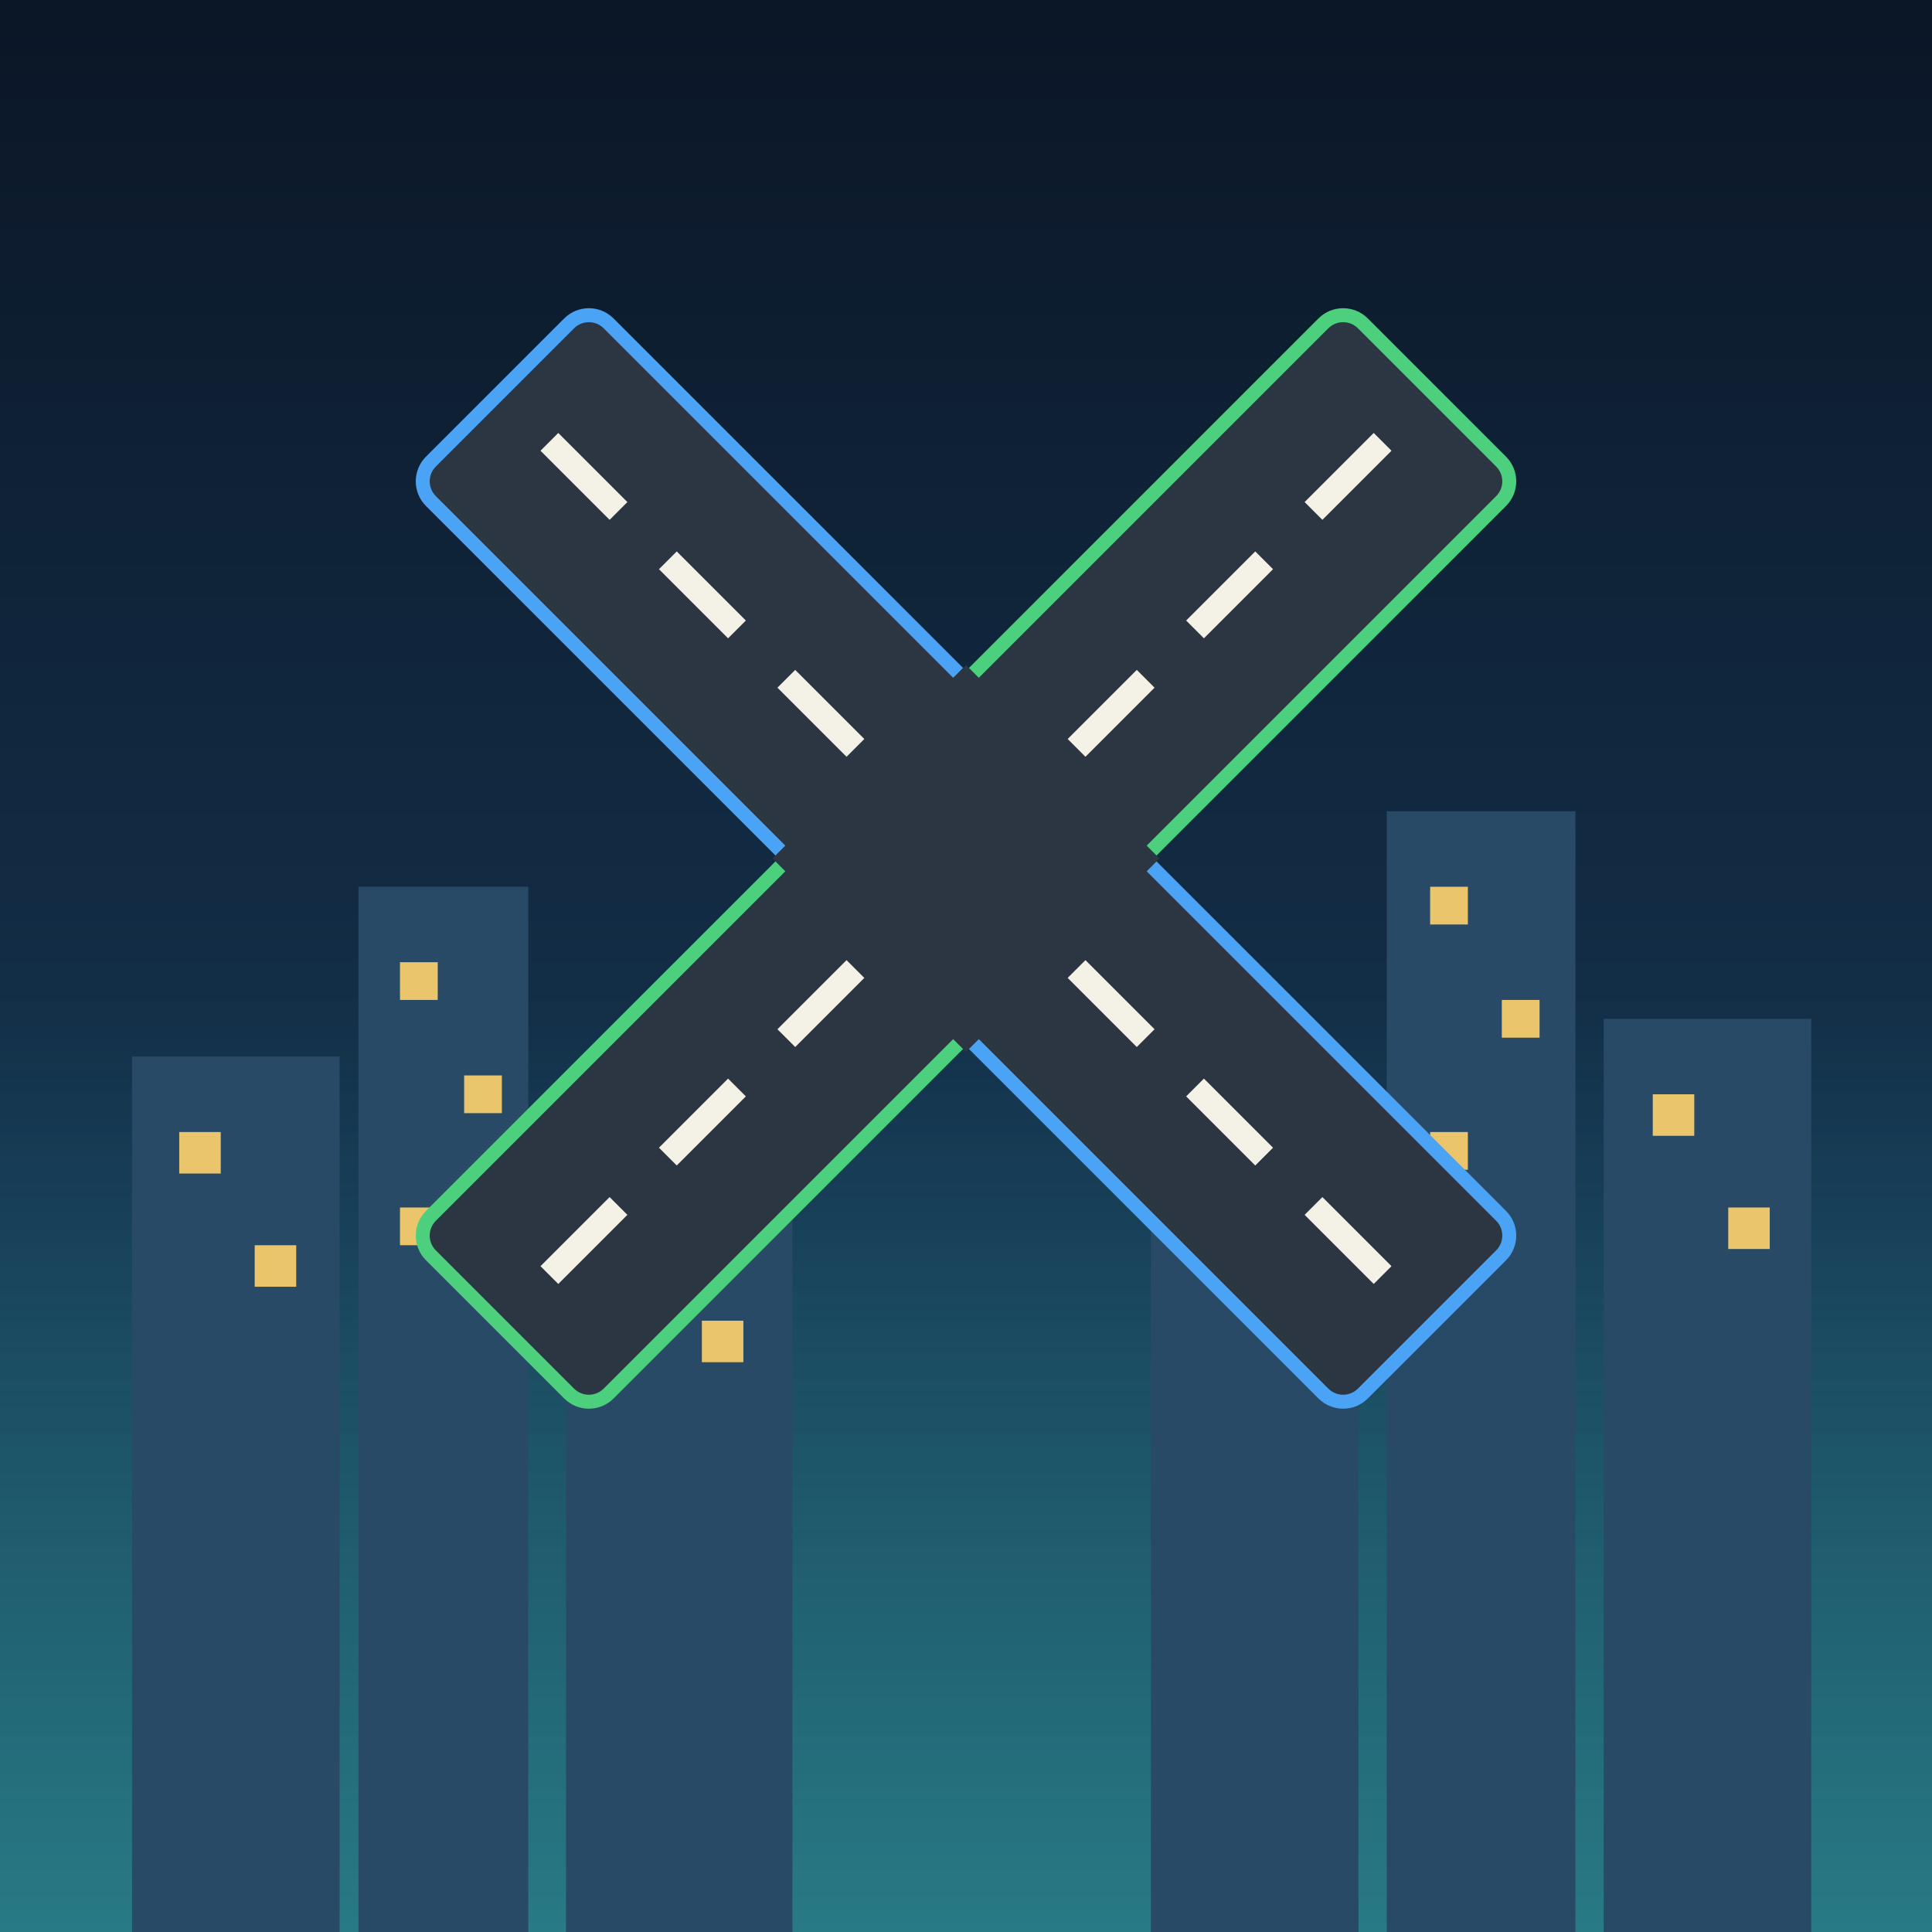
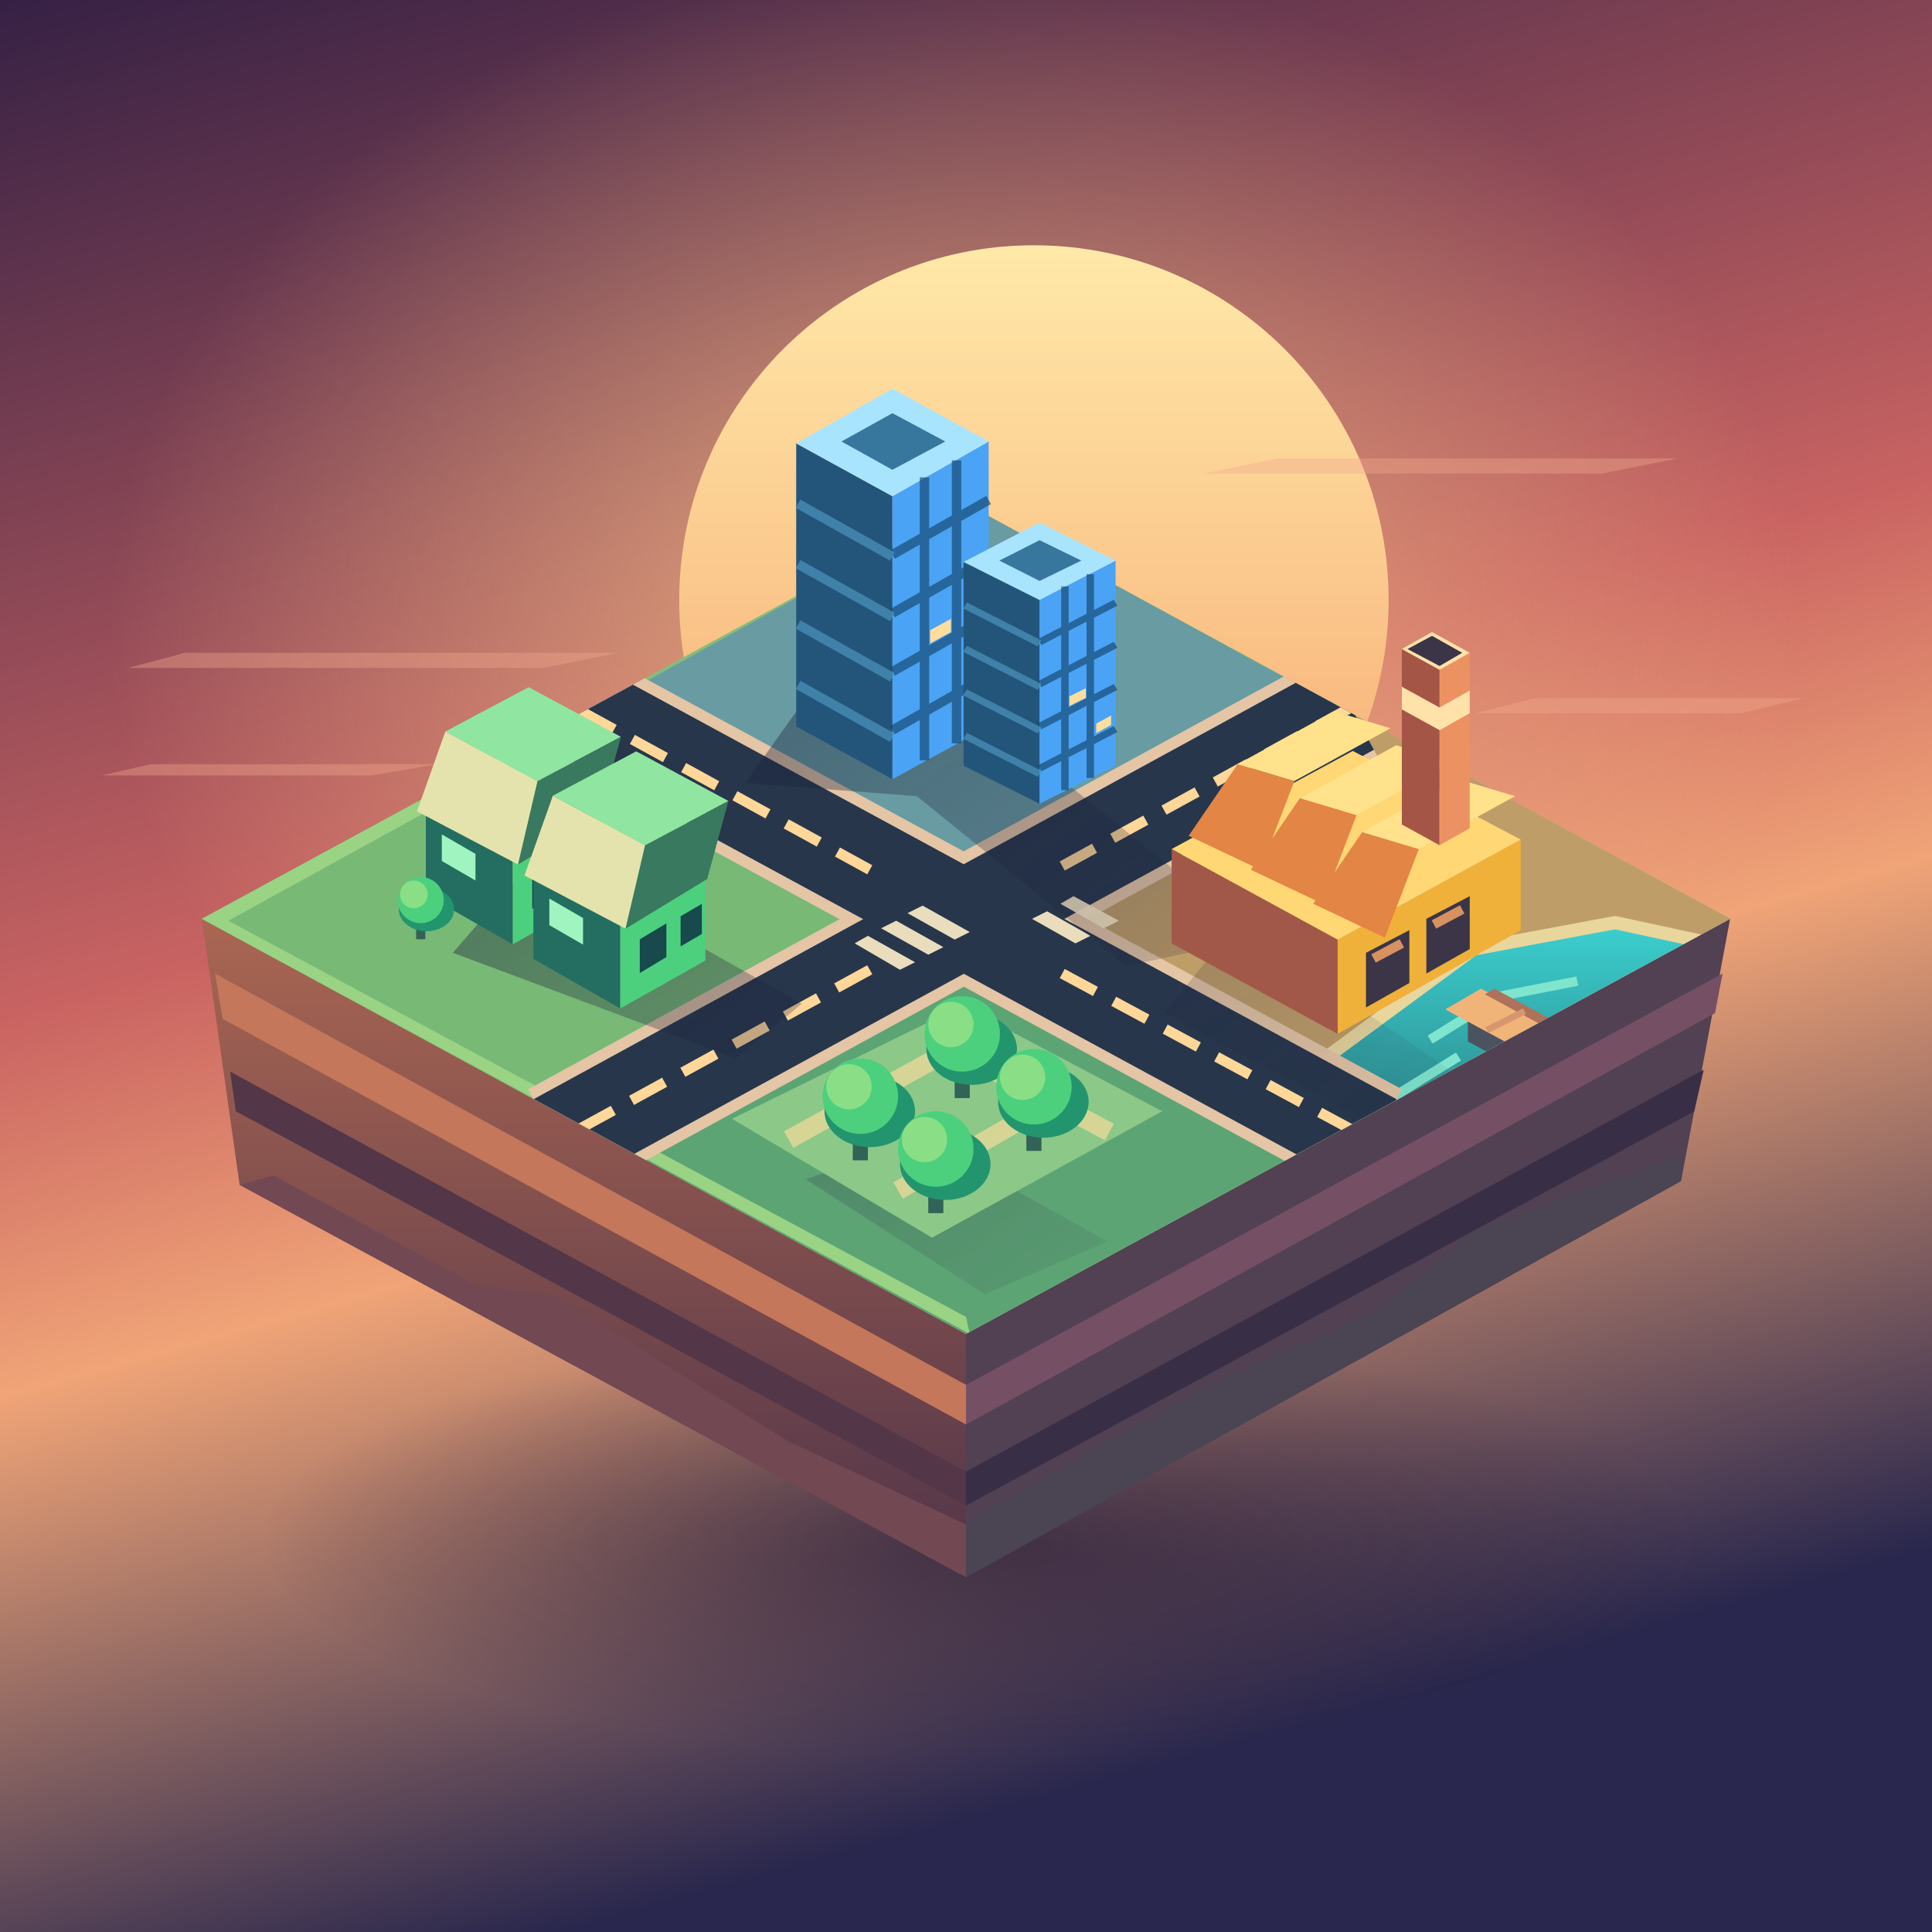
- <svg xmlns="http://www.w3.org/2000/svg" width="1024" height="1024" viewBox="0 0 1024 1024">
+ <svg xmlns="http://www.w3.org/2000/svg" xmlns:xlink="http://www.w3.org/1999/xlink" width="1024" height="1024" viewBox="0 0 1024 1024">
  <defs>
-     <linearGradient id="sky" x1="0" y1="0" x2="0" y2="1">
-       <stop offset="0" stop-color="#0b1626" />
-       <stop offset="0.62" stop-color="#14324d" />
-       <stop offset="1" stop-color="#1d4d5e" />
+     <linearGradient id="sky" x2="0.28" y2="1" gradientUnits="objectBoundingBox">
+       <stop stop-color="#342044" />
+       <stop offset=".49" stop-color="#c96362" />
+       <stop offset=".67" stop-color="#f0a477" />
+       <stop offset="1" stop-color="#29274d" />
    </linearGradient>
-     <linearGradient id="glow" x1="0" y1="0" x2="0" y2="1">
-       <stop offset="0" stop-color="#3ccfcf" stop-opacity="0" />
-       <stop offset="1" stop-color="#3ccfcf" stop-opacity="0.35" />
+     <linearGradient id="sun" x2="0" y2="1">
+       <stop stop-color="#ffe9a9" />
+       <stop offset="1" stop-color="#f6a36d" />
    </linearGradient>
+     <linearGradient id="earth" x2="0" y2="1">
+       <stop stop-color="#aa6652" />
+       <stop offset="1" stop-color="#513449" />
+     </linearGradient>
+     <linearGradient id="water" x2="0" y2="1">
+       <stop stop-color="#3ccfcf" />
+       <stop offset="1" stop-color="#277377" />
+     </linearGradient>
+     <linearGradient id="shade" x1="0" y1="0" x2="1" y2=".8">
+       <stop stop-color="#17203b" stop-opacity=".49" />
+       <stop offset="1" stop-color="#22213c" stop-opacity="0" />
+     </linearGradient>
+     <radialGradient id="halo">
+       <stop stop-color="#ffd491" stop-opacity=".65" />
+       <stop offset="1" stop-color="#ffd491" stop-opacity="0" />
+     </radialGradient>
+     <radialGradient id="cast">
+       <stop stop-color="#271d39" stop-opacity=".68" />
+       <stop offset="1" stop-color="#271d39" stop-opacity="0" />
+     </radialGradient>
+     <clipPath id="land">
+       <path d="M512 267 917 487 512 707 107 487Z" />
+     </clipPath>
+     <g id="house">
+       <path fill="#236e61" d="M-45-69 4-40V8L-45-20Z" />
+       <path fill="#4cd07d" d="M4-40 52-67v48L4 8Z" />
+       <path fill="#e5e3ad" d="M-50-67-34-112 18-84 7-37Z" />
+       <path fill="#90e6a0" d="M-34-112 13-137 65-109 18-84Z" />
+       <path fill="#39795f" d="M7-37 18-84 65-109 53-65Z" />
+       <path fill="#17494d" d="M15-31 30-40v19L15-12ZM38-44l12-7v17l-12 7Z" />
+       <path fill="#9ff4c0" d="M-36-54l19 11v15l-19-11Z" />
+     </g>
+     <g id="tower">
+       <path fill="#23557b" d="M-51-178 0-150V0l-51-28Z" />
+       <path fill="#4aa3f5" d="M0-150 51-179v151L0 0Z" />
+       <path fill="#a9e4ff" d="M-51-178 0-207 51-179 0-150Z" />
+       <path fill="#37769d" d="M-27-179 0-194 28-179 0-164Z" />
+       <path fill="none" stroke="#124368" stroke-width="5" opacity=".63" d="m0-119 51-29M0-88l51-29M0-57l51-29M0-26l51-29M17-160v150M34-169v150" />
+       <path fill="none" stroke="#4b91bb" stroke-width="5" opacity=".72" d="m-50-146 50 28m-50 4 50 28m-50 4 50 28m-50 4 50 28" />
+       <path fill="#ffdd9d" d="m20-79 11-6v7l-11 6Zm18 20 10-6v7l-10 6Z" />
+     </g>
+     <g id="tree">
+       <path fill="#326356" d="M-4-18h8V3h-8Z" />
+       <ellipse cx="5" cy="-23" rx="24" ry="19" fill="#22956f" />
+       <circle cx="0" cy="-31" r="20" fill="#4cd07d" />
+       <circle cx="-6" cy="-36" r="12" fill="#8adf86" />
+     </g>
  </defs>
-   <rect width="1024" height="1024" fill="url(#sky)" />
-   <rect y="520" width="1024" height="504" fill="url(#glow)" />
-   <g fill="#284a66">
-     <rect x="70" y="560" width="110" height="464" />
-     <rect x="190" y="470" width="90" height="554" />
-     <rect x="300" y="610" width="120" height="414" />
-     <rect x="610" y="600" width="110" height="424" />
-     <rect x="735" y="430" width="100" height="594" />
-     <rect x="850" y="540" width="110" height="484" />
+   <path fill="url(#sky)" d="M0 0h1024v1024H0z" />
+   <ellipse cx="505" cy="330" rx="452" ry="353" fill="url(#halo)" />
+   <circle cx="548" cy="318" r="188" fill="url(#sun)" />
+   <path fill="#f2a98f" opacity=".38" d="M98 346h230l-40 8H68zm579-103h212l-40 8H638zM80 405h152l-35 6H54zM814 370h142l-33 8H782z" />
+   <ellipse cx="522" cy="817" rx="382" ry="112" fill="url(#cast)" />
+   <path fill="url(#earth)" d="M107 487 512 707 512 836 127 628Z" />
+   <path fill="#524053" d="M512 707 917 487 891 626 512 836Z" />
+   <path fill="#c4775a" d="M114 516 512 734v21L118 540Z" />
+   <path fill="#755064" d="M512 734 913 516l-4 21-397 218Z" />
+   <path fill="#533647" d="M122 568 512 780v18L125 589Z" />
+   <path fill="#382e46" d="M512 780 903 567l-5 22-386 209Z" />
+   <path fill="#724853" d="M145 623l107 58 42 6 124 77 94 44v28L127 628Z" />
+   <path fill="#434753" opacity=".55" d="M512 807 642 733l86-37 54-44 109-40v14L512 836Z" />
+   <path fill="#84bd7b" d="M512 267 917 487 512 707 107 487Z" />
+   <g clip-path="url(#land)">
+     <path fill="#699ba2" d="M512 267 732 387 510 504 294 388Z" />
+     <path fill="#78b976" d="M107 487 303 380 512 495 302 606Z" />
+     <path fill="#be9d68" d="M718 377 917 487 755 575 512 495Z" />
+     <path fill="#5da475" d="M303 602 512 477 736 590 512 707Z" />
+     <path fill="#9ad384" d="M107 487 304 378l8 5-191 105 391 210 2 9Z" />
+     <path fill="url(#water)" d="M690 570l91-67 75-14 74 16-215 127Z" />
+     <path fill="none" stroke="#80e5ce" stroke-width="5" d="m758 551 37-23 41-8m-105 66 42-26m25 22 57-31" />
+     <path fill="none" stroke="#e8d69d" stroke-width="7" d="m690 570 91-67 75-14 74 16" />
+     <path d="M308 377 728 605M716 375 295 605" stroke="#e4c5a5" stroke-width="63" />
+     <path d="M308 377 728 605M716 375 295 605" stroke="#27364b" stroke-width="51" />
+     <path d="M308 377 461 461m102 55 165 89m-12-230-153 84m-102 55-166 91" fill="none" stroke="#ffd798" stroke-width="5.5" stroke-dasharray="20 11" />
+     <path fill="#fff0cb" opacity=".9" d="m453 500 7-4 25 14-8 4Zm14-8 8-4 25 14-8 4Zm14-8 8-4 25 14-8 4Zm66 3 8-4 23 13-8 4Zm15-8 7-4 24 13-8 4Z" />
+     <path fill="url(#shade)" d="M425 373 534 390 667 497 597 512 486 422 395 415ZM285 453l140 79-35 29-150-56ZM655 490l140 95-46 22-132-70ZM490 604l97 54-65 28-95-61Z" />
+     <path fill="#8cc888" d="m388 593 122-60 106 56-122 67Z" />
+     <path fill="none" stroke="#d6d596" stroke-width="10" d="m418 604 87-48 83 44m-112 31 82-47" />
+     <path fill="#4b5360" d="m778 535 67 36v17l-67-36Z" />
+     <path fill="#f1b478" d="m766 535 19-11 76 41-19 11Z" />
+     <path fill="#ae725a" d="m841 573 20-9v12l-20 10Zm-54-46 5-3 74 40-5 3Z" />
+     <path stroke="#d89670" stroke-width="3.5" d="m788 546 20-10m-7 18 20-10m-7 18 20-10m-6 18 20-10" />
+     <path fill="#ffd694" d="m829 596 12-6 24 12-12 8Z" />
  </g>
-   <g fill="#ffd36b" opacity="0.9">
-     <rect x="95" y="600" width="22" height="22" />
-     <rect x="135" y="660" width="22" height="22" />
-     <rect x="212" y="510" width="20" height="20" />
-     <rect x="246" y="570" width="20" height="20" />
-     <rect x="212" y="640" width="20" height="20" />
-     <rect x="330" y="650" width="22" height="22" />
-     <rect x="372" y="700" width="22" height="22" />
-     <rect x="640" y="640" width="22" height="22" />
-     <rect x="680" y="700" width="22" height="22" />
-     <rect x="758" y="470" width="20" height="20" />
-     <rect x="796" y="530" width="20" height="20" />
-     <rect x="758" y="600" width="20" height="20" />
-     <rect x="876" y="580" width="22" height="22" />
-     <rect x="916" y="640" width="22" height="22" />
+   <use x="473" y="413" xlink:href="#tower" />
+   <use transform="translate(551 426) scale(.79 .72)" xlink:href="#tower" />
+   <use transform="translate(268 493) scale(.94)" xlink:href="#house" />
+   <use transform="translate(325 527) scale(.94)" xlink:href="#house" />
+   <g>
+     <path fill="#a25848" d="m621 450 88 48v50l-88-48Z" />
+     <path fill="#f0b13a" d="m709 498 97-53v48l-97 55Z" />
+     <path fill="#ffd775" d="m621 450 96-52 89 47-97 53Z" />
+     <path fill="#e38544" d="m630 443 26-38 30 9-18 47Zm33 18 26-38 30 9-18 47Zm33 18 26-38 30 9-18 47Z" />
+     <path fill="#ffe28b" d="m656 405 51-28 30 9-51 28Zm33 18 51-28 30 9-51 28Zm33 18 51-28 30 9-51 28Z" />
+     <path fill="#a55546" d="m743 437 20 11v-93l-20-11Z" />
+     <path fill="#ec9262" d="m763 448 16-9v-93l-16 9Z" />
+     <path fill="#ffe2aa" d="m743 344 16-9 20 11-16 9Zm0 20 20 11 16-9v12l-16 9-20-11Z" />
+     <path fill="#3b3547" d="m746 344 13-7 16 9-12 7Zm-22 161 23-12v28l-23 13Zm32-18 23-12v28l-23 13Z" />
+     <path fill="none" stroke="#ffa867" stroke-width="5" opacity=".8" d="m728 508 15-8m17-10 15-8" />
  </g>
-   <g transform="translate(512 455) scale(0.74) translate(-512 -512) rotate(45 512 512)">
-     <rect x="422" y="40" width="180" height="944" rx="20" fill="#2c3642" />
-     <rect x="40" y="422" width="944" height="180" rx="20" fill="#2c3642" />
-     <rect x="422" y="40" width="180" height="944" rx="20" fill="none" stroke="#4cd07d" stroke-width="10" />
-     <rect x="40" y="422" width="944" height="180" rx="20" fill="none" stroke="#4aa3f5" stroke-width="10" />
-     <rect x="414" y="414" width="196" height="196" fill="#2c3642" />
-     <g fill="#f4f1e6">
-       <rect x="503" y="90" width="18" height="70" />
-       <rect x="503" y="210" width="18" height="70" />
-       <rect x="503" y="330" width="18" height="70" />
-       <rect x="503" y="624" width="18" height="70" />
-       <rect x="503" y="744" width="18" height="70" />
-       <rect x="503" y="864" width="18" height="70" />
-       <rect x="90" y="503" width="70" height="18" />
-       <rect x="210" y="503" width="70" height="18" />
-       <rect x="330" y="503" width="70" height="18" />
-       <rect x="624" y="503" width="70" height="18" />
-       <rect x="744" y="503" width="70" height="18" />
-       <rect x="864" y="503" width="70" height="18" />
-     </g>
-   </g>
+   <use x="510" y="579" xlink:href="#tree" />
+   <use x="456" y="612" xlink:href="#tree" />
+   <use x="548" y="607" xlink:href="#tree" />
+   <use x="496" y="640" xlink:href="#tree" />
+   <use transform="translate(223 496) scale(.61)" xlink:href="#tree" />
</svg>
